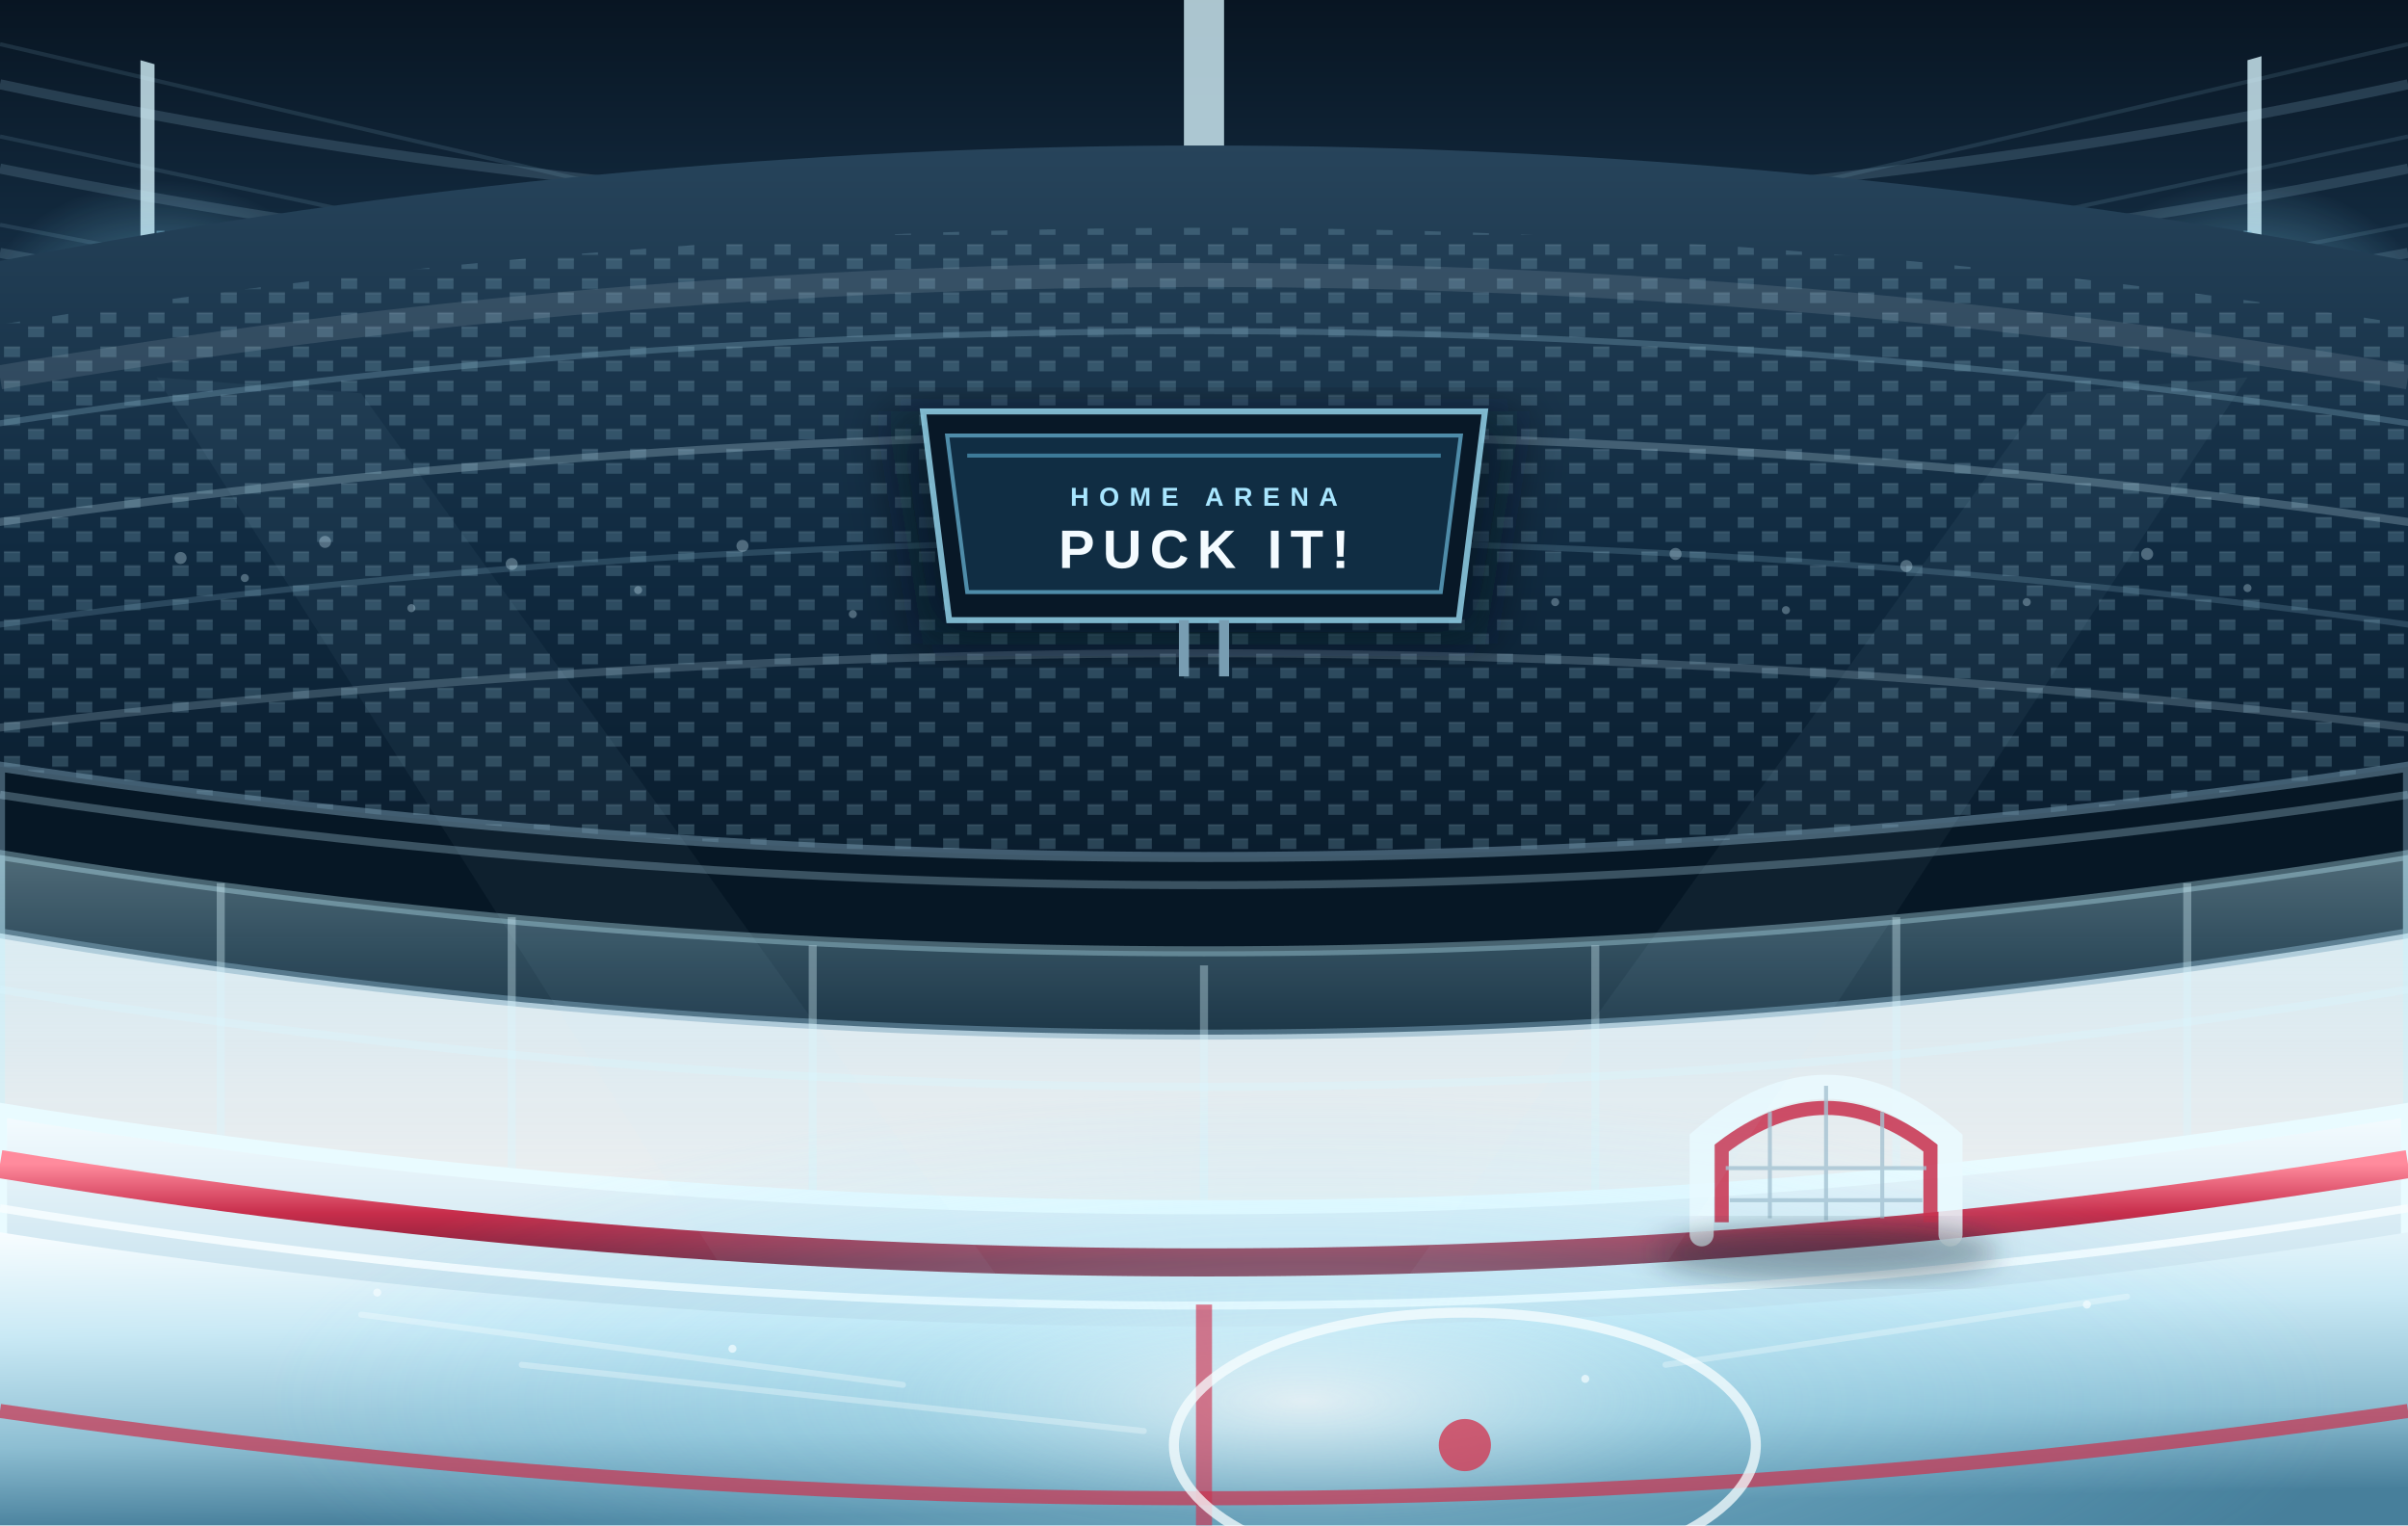
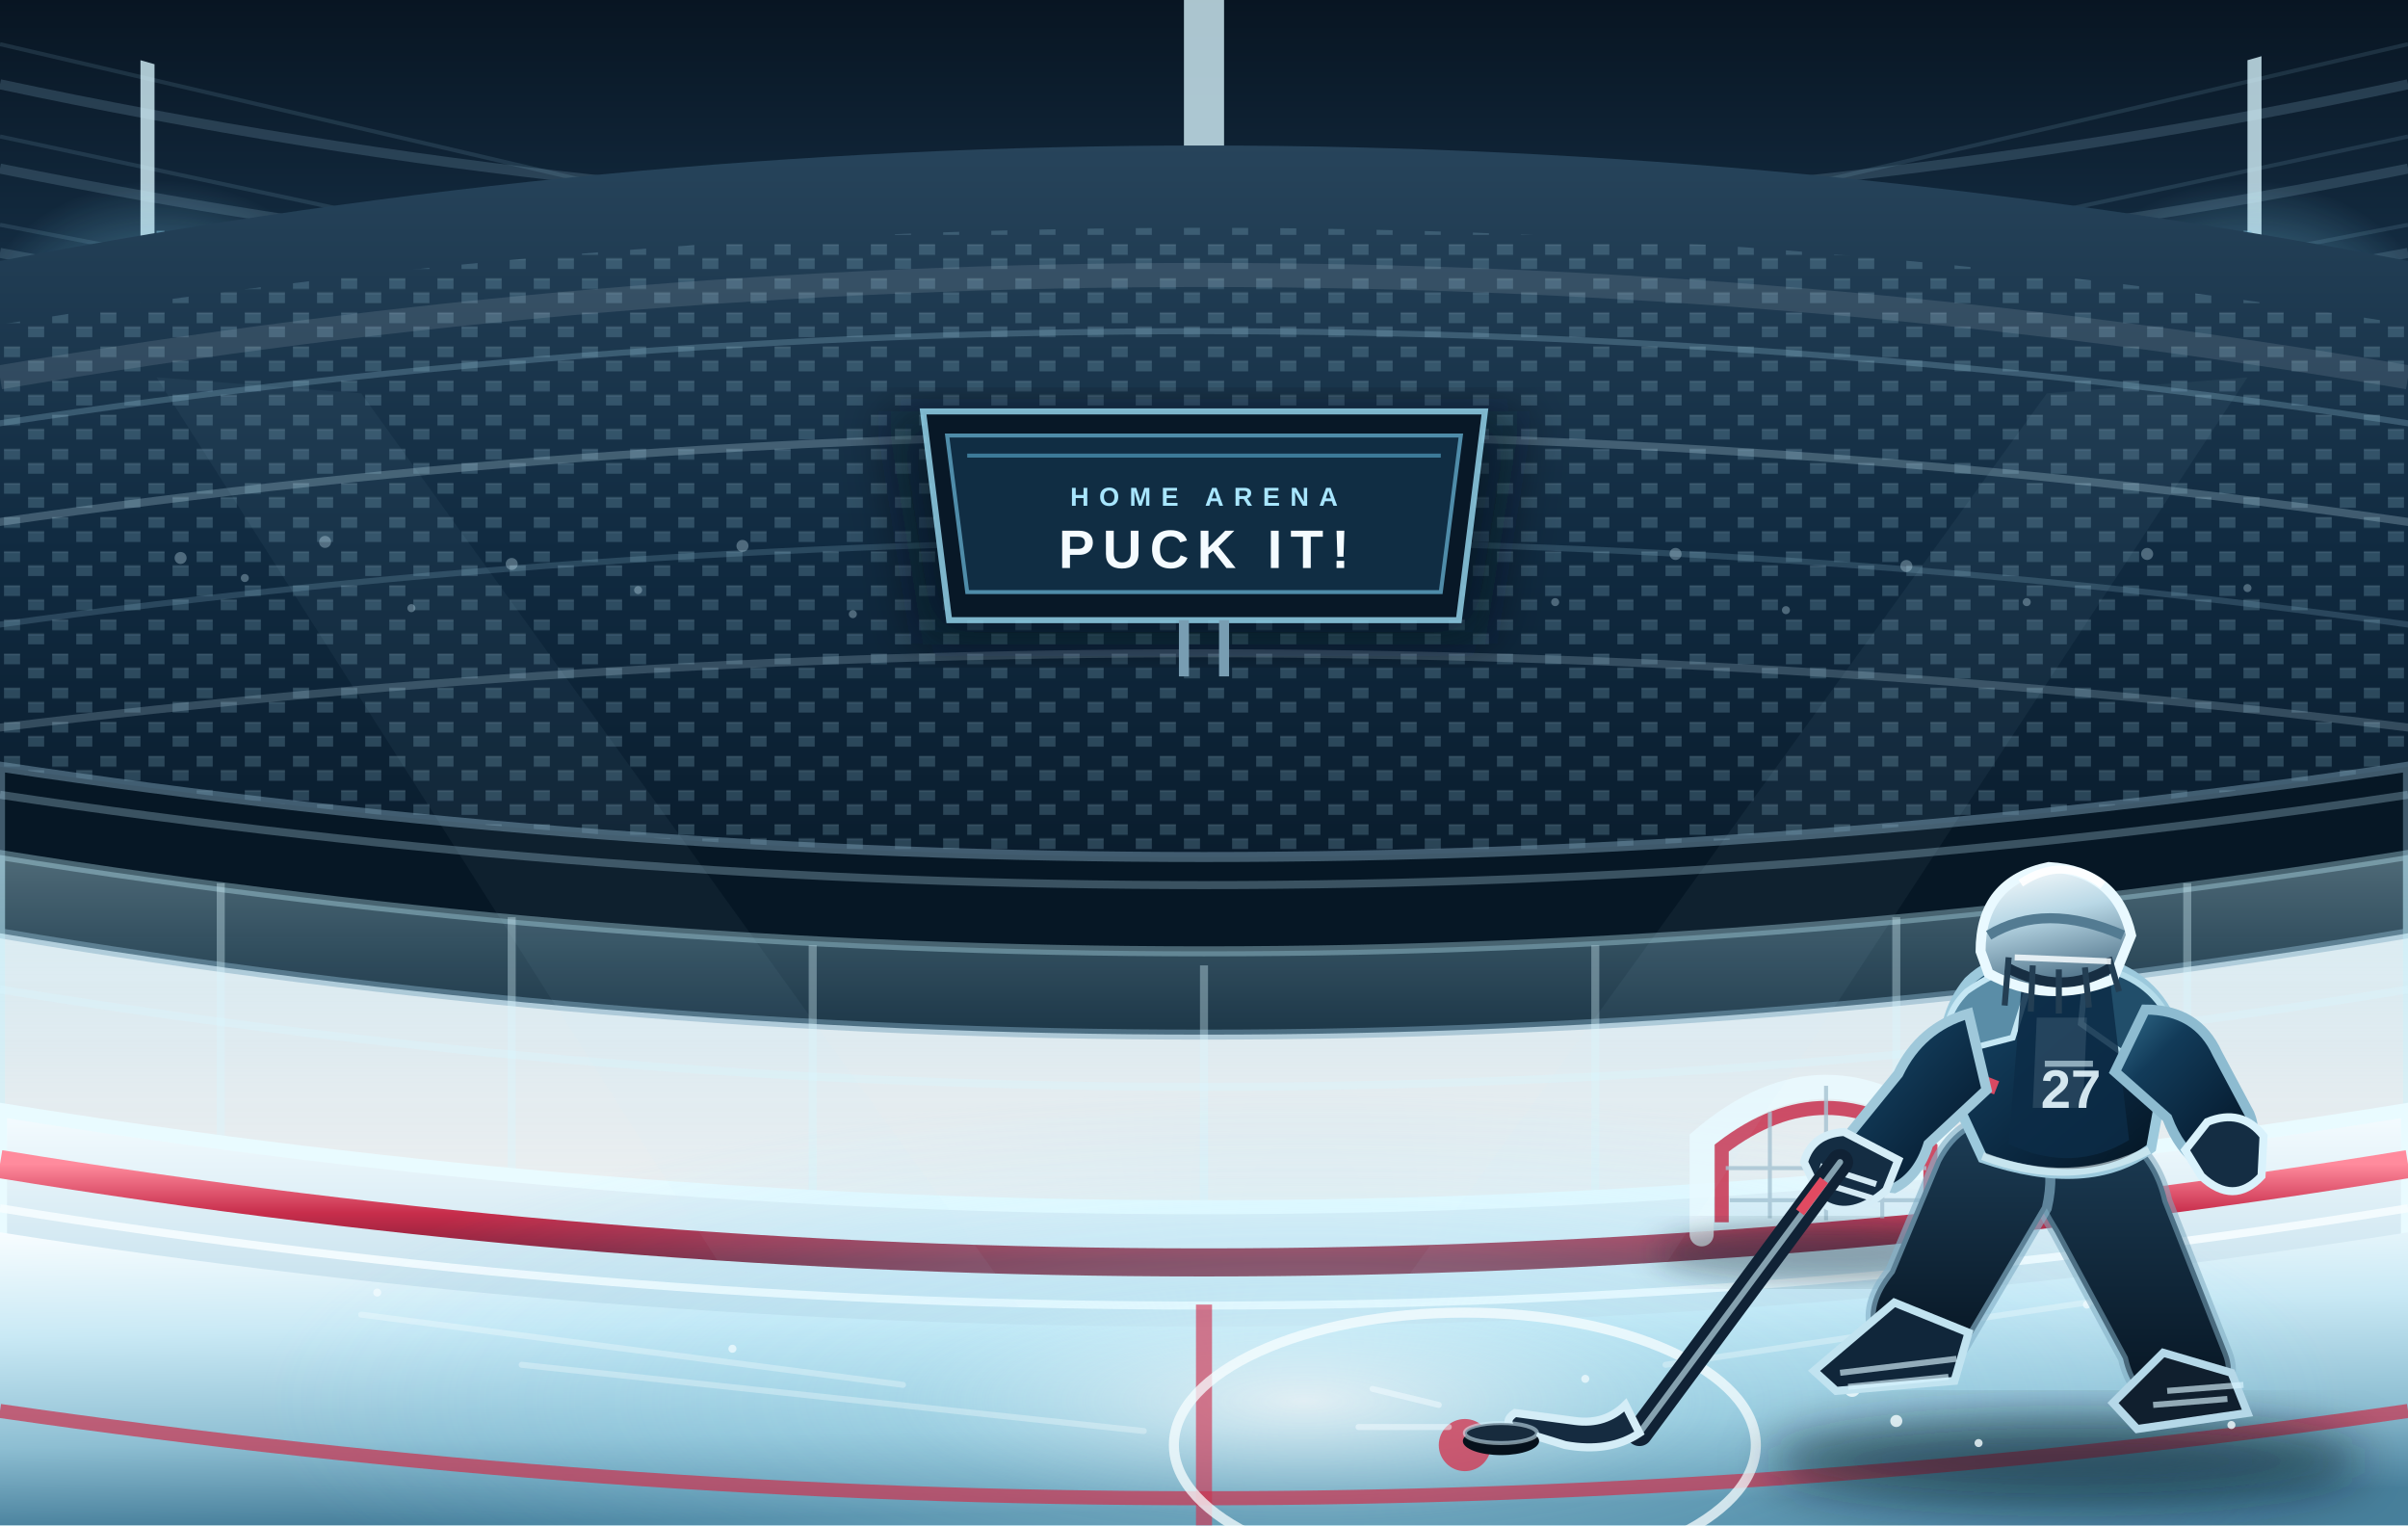
<svg xmlns="http://www.w3.org/2000/svg" viewBox="0 0 1200 760" role="img" aria-label="Атмосферная хоккейная арена перед матчем">
  <defs>
    <linearGradient id="ceiling" x2="0" y2="1">
      <stop stop-color="#081522" />
      <stop offset=".55" stop-color="#142d43" />
      <stop offset="1" stop-color="#091b2b" />
    </linearGradient>
    <linearGradient id="upper" x2="0" y2="1">
      <stop stop-color="#27445b" />
      <stop offset=".48" stop-color="#102a40" />
      <stop offset="1" stop-color="#071725" />
    </linearGradient>
    <linearGradient id="lower" x2="0" y2="1">
      <stop stop-color="#45677d" />
      <stop offset=".32" stop-color="#17374f" />
      <stop offset="1" stop-color="#071827" />
    </linearGradient>
    <linearGradient id="glass" x2="0" y2="1">
      <stop stop-color="#c7f3ff" stop-opacity=".38" />
      <stop offset=".6" stop-color="#79c9ed" stop-opacity=".11" />
      <stop offset="1" stop-color="#8bdfff" stop-opacity=".02" />
    </linearGradient>
    <linearGradient id="boards" x2="0" y2="1">
      <stop stop-color="#f5fcff" />
      <stop offset=".58" stop-color="#b8d9e8" />
      <stop offset="1" stop-color="#527b94" />
    </linearGradient>
    <linearGradient id="ice" x2=".15" y2="1">
      <stop stop-color="#f8fdff" />
      <stop offset=".35" stop-color="#c9e9f5" />
      <stop offset=".72" stop-color="#8dbed2" />
      <stop offset="1" stop-color="#477f9b" />
    </linearGradient>
    <linearGradient id="redline" x2="0" y2="1">
      <stop stop-color="#ff8b9d" />
      <stop offset=".5" stop-color="#c72d4b" />
      <stop offset="1" stop-color="#751b35" />
    </linearGradient>
    <radialGradient id="iceGlow">
      <stop stop-color="#fff" stop-opacity=".9" />
      <stop offset=".38" stop-color="#b8efff" stop-opacity=".4" />
      <stop offset="1" stop-color="#8bdfff" stop-opacity="0" />
    </radialGradient>
    <radialGradient id="lamp">
      <stop stop-color="#fff" />
      <stop offset=".12" stop-color="#e7fbff" />
      <stop offset=".4" stop-color="#8de0ff" stop-opacity=".45" />
      <stop offset="1" stop-color="#8de0ff" stop-opacity="0" />
    </radialGradient>
    <filter id="blur20">
      <feGaussianBlur stdDeviation="20" />
    </filter>
    <filter id="blur7">
      <feGaussianBlur stdDeviation="7" />
    </filter>
    <filter id="shadow">
      <feGaussianBlur stdDeviation="13" />
    </filter>
    <pattern id="seats" width="24" height="17" patternUnits="userSpaceOnUse">
      <path d="M2 3h8v5H2zM14 10h8v5h-8z" fill="#8db9d0" opacity=".28" />
      <path d="M2 3h8M14 10h8" stroke="#d3f2ff" stroke-opacity=".12" />
    </pattern>
    <clipPath id="bowl">
      <path d="M0 130Q600 15 1200 130V445Q600 545 0 445Z" />
    </clipPath>
  </defs>
  <path fill="url(#ceiling)" d="M0 0h1200v245Q600 155 0 245Z" />
  <path d="M0 42Q600 170 1200 42M0 84Q600 205 1200 84M0 126Q600 239 1200 126" fill="none" stroke="#54758a" stroke-opacity=".38" stroke-width="5" />
  <path d="M0 22L600 162 1200 22M0 68L600 196 1200 68M0 112L600 228 1200 112" fill="none" stroke="#91c5dc" stroke-opacity=".14" stroke-width="2" />
  <g fill="#d8f6ff" opacity=".78">
    <path d="M70 30l7 2v96l-7-2zM1120 30l7-2v96l-7 2zM590 0h20v122h-20z" />
  </g>
  <g>
    <path d="M80 115L80 185M300 154L300 220M900 154L900 220M1120 115L1120 185" stroke="#7eb7d3" stroke-opacity=".55" stroke-width="4" />
    <ellipse cx="80" cy="190" rx="105" ry="100" fill="url(#lamp)" opacity=".9" />
    <ellipse cx="300" cy="222" rx="90" ry="80" fill="url(#lamp)" opacity=".65" />
    <ellipse cx="900" cy="222" rx="90" ry="80" fill="url(#lamp)" opacity=".65" />
    <ellipse cx="1120" cy="190" rx="105" ry="100" fill="url(#lamp)" opacity=".9" />
    <g fill="#f0fcff">
      <rect x="51" y="177" width="58" height="9" rx="4" />
      <rect x="275" y="211" width="50" height="7" rx="3" />
      <rect x="875" y="211" width="50" height="7" rx="3" />
      <rect x="1091" y="177" width="58" height="9" rx="4" />
    </g>
  </g>
  <path d="M0 130Q600 15 1200 130V445Q600 545 0 445Z" fill="url(#upper)" />
  <g clip-path="url(#bowl)">
    <path d="M-20 165Q600 62 1220 165V410Q600 505 -20 410Z" fill="url(#seats)" opacity=".88" />
    <path d="M-20 214Q600 116 1220 214" fill="none" stroke="#91bdd3" stroke-opacity=".28" stroke-width="3" />
    <path d="M-20 263Q600 170 1220 263" fill="none" stroke="#d2f1ff" stroke-opacity=".24" stroke-width="4" />
    <path d="M-20 314Q600 225 1220 314" fill="none" stroke="#8bb8cf" stroke-opacity=".22" stroke-width="3" />
    <path d="M-20 365Q600 286 1220 365" fill="none" stroke="#d2f1ff" stroke-opacity=".2" stroke-width="4" />
    <path d="M0 188Q600 86 1200 188" fill="none" stroke="#f4fcff" stroke-opacity=".11" stroke-width="12" />
    <g fill="#d5f3ff" opacity=".32">
      <circle cx="90" cy="278" r="3" />
      <circle cx="122" cy="288" r="2" />
      <circle cx="162" cy="270" r="3" />
      <circle cx="205" cy="303" r="2" />
      <circle cx="255" cy="281" r="3" />
      <circle cx="318" cy="294" r="2" />
      <circle cx="370" cy="272" r="3" />
      <circle cx="425" cy="306" r="2" />
      <circle cx="482" cy="283" r="3" />
      <circle cx="535" cy="299" r="2" />
      <circle cx="598" cy="276" r="3" />
      <circle cx="660" cy="302" r="2" />
      <circle cx="720" cy="280" r="3" />
      <circle cx="775" cy="300" r="2" />
      <circle cx="835" cy="276" r="3" />
      <circle cx="890" cy="304" r="2" />
      <circle cx="950" cy="282" r="3" />
      <circle cx="1010" cy="300" r="2" />
      <circle cx="1070" cy="276" r="3" />
      <circle cx="1120" cy="293" r="2" />
    </g>
  </g>
  <path d="M0 382Q600 472 1200 382V465Q600 566 0 465Z" fill="#061725" stroke="#789db2" stroke-opacity=".5" stroke-width="5" />
  <path d="M0 396Q600 486 1200 396" fill="none" stroke="#c2eafa" stroke-opacity=".28" stroke-width="4" />
  <g transform="translate(460 205)">
    <path d="M-18 0H298L280 116H0Z" fill="#020d18" opacity=".55" filter="url(#shadow)" />
    <path d="M0 0H280L267 104H13Z" fill="#081827" stroke="#9adcf4" stroke-opacity=".8" stroke-width="3" />
    <path d="M12 12H268L258 90H22Z" fill="#102d43" stroke="#4f8ca9" stroke-width="2" />
    <path d="M22 22H258" stroke="#6ac9ef" stroke-opacity=".5" stroke-width="2" />
    <text x="140" y="47" text-anchor="middle" font-family="Arial,sans-serif" font-size="13" font-weight="700" letter-spacing="5" fill="#a8e6ff">HOME ARENA</text>
    <text x="140" y="78" text-anchor="middle" font-family="Arial,sans-serif" font-size="27" font-weight="900" letter-spacing="4" fill="#f4fbff">PUCK IT!</text>
    <path d="M130 104v28M150 104v28" stroke="#789db2" stroke-width="5" />
  </g>
  <path d="M0 426Q600 522 1200 426V574Q600 664 0 574Z" fill="url(#glass)" stroke="#c4f2ff" stroke-opacity=".35" stroke-width="5" />
  <g stroke="#d8f7ff" stroke-opacity=".36" stroke-width="4" fill="none">
    <path d="M110 440L110 596M255 457L255 616M405 471L405 632M600 481L600 644M795 471L795 632M945 457L945 616M1090 440L1090 596" />
    <path d="M0 493Q600 590 1200 493" />
  </g>
  <path d="M0 553Q600 650 1200 553V760H0Z" fill="url(#boards)" stroke="#e9fbff" stroke-width="7" />
  <path d="M0 580Q600 678 1200 580" fill="none" stroke="url(#redline)" stroke-width="14" />
  <path d="M0 602Q600 699 1200 602" fill="none" stroke="#f6fdff" stroke-opacity=".9" stroke-width="4" />
  <path d="M0 614Q600 708 1200 614V760H0Z" fill="url(#ice)" />
  <ellipse cx="650" cy="698" rx="520" ry="155" fill="url(#iceGlow)" opacity=".78" />
  <path d="M600 650V760" stroke="#cf3553" stroke-width="8" opacity=".65" />
  <path d="M0 703Q600 790 1200 703" stroke="#c93450" stroke-width="7" fill="none" opacity=".72" />
  <ellipse cx="730" cy="720" rx="145" ry="66" fill="none" stroke="#f7fdff" stroke-opacity=".75" stroke-width="5" />
  <ellipse cx="730" cy="720" rx="13" ry="13" fill="#d13b55" opacity=".8" />
  <g transform="translate(910 590)" opacity=".86">
    <path d="M-62 25V-22Q0-75 62-22V25" fill="none" stroke="#eafaff" stroke-width="12" stroke-linecap="round" />
    <path d="M-52 19V-18Q0-58 52-18V19" fill="none" stroke="#c83350" stroke-width="7" />
    <path d="M-50 -8L50 -8M-48 8L48 8M-28 -36L-28 17M0 -49V18M28 -36L28 17" stroke="#9bbccc" stroke-width="2" opacity=".8" />
    <ellipse cx="0" cy="34" rx="86" ry="15" fill="#071a2a" opacity=".4" filter="url(#blur7)" />
  </g>
  <path d="M78 188L360 632L510 654L180 196Z" fill="#b9efff" opacity=".045" />
  <path d="M1120 188L830 630L690 652L1020 196Z" fill="#b9efff" opacity=".05" />
  <path d="M180 655L450 690M260 680L570 713M830 680L1060 646" stroke="#f7fdff" stroke-opacity=".32" stroke-width="3" stroke-linecap="round" />
  <g fill="#f4fcff" opacity=".7">
    <circle cx="188" cy="644" r="2" />
    <circle cx="365" cy="672" r="2" />
    <circle cx="1040" cy="650" r="2" />
    <circle cx="790" cy="687" r="2" />
  </g>
+   <defs>
+     <linearGradient id="jersey" x2=".9" y2="1">
+       <stop stop-color="#34708f" />
+       <stop offset=".32" stop-color="#123b59" />
+       <stop offset=".72" stop-color="#09243b" />
+       <stop offset="1" stop-color="#041522" />
+     </linearGradient>
+     <linearGradient id="pants" x2="0" y2="1">
+       <stop stop-color="#1d3e57" />
+       <stop offset="1" stop-color="#061421" />
+     </linearGradient>
+     <linearGradient id="helmet" x2=".25" y2="1">
+       <stop stop-color="#fff" />
+       <stop offset=".45" stop-color="#b9d8e6" />
+       <stop offset="1" stop-color="#52758b" />
+     </linearGradient>
+     <linearGradient id="steel" x2="0" y2="1">
+       <stop stop-color="#effaff" />
+       <stop offset=".45" stop-color="#739bb0" />
+       <stop offset="1" stop-color="#1c3447" />
+     </linearGradient>
+     <filter id="playerShadow" x="-40%" y="-30%" width="180%" height="180%">
+       <feGaussianBlur stdDeviation="12" />
+     </filter>
+   </defs>
+   <g transform="translate(0 0)">
+     <ellipse cx="1030" cy="728" rx="148" ry="22" fill="#061522" opacity=".58" filter="url(#playerShadow)" />
+     <g fill="#f4fdff" opacity=".8">
+       <circle cx="923" cy="692" r="4" />
+       <circle cx="945" cy="708" r="3" />
+       <circle cx="963" cy="680" r="2" />
+       <circle cx="1095" cy="696" r="3" />
+       <circle cx="1112" cy="710" r="2" />
+       <circle cx="986" cy="719" r="2" />
+     </g>
+     <path d="M1033 555Q1072 563 1080 598L1110 674Q1117 692 1096 700L1077 702Q1062 695 1058 677L1024 614Q1009 590 1008 574Z" fill="url(#pants)" stroke="#7da9bf" stroke-opacity=".55" stroke-width="5" />
+     <path d="M1078 674l34 10 8 20-55 8-12-13z" fill="#101f2e" stroke="#b5d8e8" stroke-width="4" />
+     <path d="M1080 693l38-3M1073 700l37-3" stroke="#d9f4ff" stroke-opacity=".65" stroke-width="3" />
+     <path d="M1000 557Q1028 567 1020 602L981 668Q973 684 951 678L934 665Q928 650 942 633L965 578Q977 555 1000 557Z" fill="url(#pants)" stroke="#86b3c9" stroke-opacity=".65" stroke-width="5" />
+     <path d="M944 649l37 15-7 24-59 5-11-10z" fill="#10263a" stroke="#c1e3f0" stroke-width="4" />
+     <path d="M917 684l58-7M921 691l50-5" stroke="#d9f4ff" stroke-opacity=".65" stroke-width="3" />
+     <path d="M981 489Q1001 470 1038 477Q1072 483 1083 511L1072 572Q1041 595 988 577L969 536Q966 507 981 489Z" fill="url(#jersey)" stroke="#9cc9dc" stroke-width="5" />
+     <path d="M980 494Q1000 480 1014 482L1003 517 972 525Q966 508 980 494Z" fill="#5a8da7" stroke="#c5e7f4" stroke-width="3" />
+     <path d="M1040 481Q1069 485 1080 506L1061 527 1037 510Z" fill="#214e6a" stroke="#b5ddeb" stroke-width="3" />
+     <path d="M1008 484Q1033 495 1051 484L1061 568Q1033 585 1001 570Z" fill="#0c2c46" opacity=".85" />
+     <path d="M1015 507l25 0-2 45-25 0z" fill="#d7edf6" opacity=".12" />
+     <path d="M1019 530h24" stroke="#d7f1fb" stroke-opacity=".6" stroke-width="3" />
+     <text x="1032" y="552" text-anchor="middle" font-family="Arial,sans-serif" font-size="27" font-weight="900" fill="#e7f8ff" opacity=".9">27</text>
+     <path d="M977 535l18 7M1064 535l15-9" stroke="#e34a63" stroke-width="7" opacity=".95" />
+     <path d="M988 576Q1032 593 1071 573" fill="none" stroke="#eafaff" stroke-opacity=".55" stroke-width="4" />
+     <path d="M981 505Q957 512 946 535L920 567Q914 580 927 590L944 592Q956 586 961 570L990 543Z" fill="url(#jersey)" stroke="#9fc8da" stroke-width="5" />
+     <path d="M919 564Q903 565 899 579L909 600Q923 608 940 593L946 578Z" fill="#142d43" stroke="#d5edf7" stroke-width="4" />
+     <path d="M907 581l28 9M910 590l23 7" stroke="#d4eaf4" stroke-width="3" />
+     <path d="M1069 503Q1095 503 1105 525L1121 555Q1127 570 1113 579L1097 580Q1086 573 1080 557L1054 534Z" fill="url(#jersey)" stroke="#8dbbd0" stroke-width="5" />
+     <path d="M1100 559Q1117 552 1128 566L1127 586Q1113 601 1097 586L1089 573Z" fill="#142d43" stroke="#d9f2fc" stroke-width="4" />
+     <path d="M987 474Q987 439 1021 432Q1055 434 1062 466L1053 488Q1020 501 991 485Z" fill="url(#helmet)" stroke="#e9f9ff" stroke-width="5" />
+     <path d="M991 466Q1019 449 1058 466" fill="none" stroke="#537b92" stroke-width="5" />
+     <path d="M1000 482Q1028 497 1052 482" fill="none" stroke="#172e42" stroke-width="5" />
+     <path d="M1001 477l-2 24M1013 481l-1 23M1026 483v22M1039 482l2 20M1051 477l5 17" stroke="#233e53" stroke-width="3" />
+     <path d="M1004 477l48 2" stroke="#f7fdff" stroke-opacity=".85" stroke-width="3" />
+     <path d="M1007 440Q1028 426 1048 441" fill="none" stroke="#fff" stroke-opacity=".9" stroke-width="4" />
+     <path d="M917 579L817 714" stroke="#102235" stroke-width="13" stroke-linecap="round" />
+     <path d="M917 579L817 714" stroke="#c4e5f1" stroke-opacity=".65" stroke-width="3" stroke-linecap="round" />
+     <path d="M817 714Q802 724 780 720L754 712Q749 708 755 704L785 708Q800 710 810 700Z" fill="#152b40" stroke="#d4edf7" stroke-width="4" />
+     <path d="M909 588l-12 16" stroke="#e14a61" stroke-width="5" />
+     <ellipse cx="748" cy="718" rx="19" ry="7" fill="#06111b" />
+     <ellipse cx="748" cy="714" rx="18" ry="5" fill="#172b3d" stroke="#d5f0fb" stroke-opacity=".55" stroke-width="2" />
+     <path d="M717 700l-33-8M722 711l-45 0" stroke="#f4fdff" stroke-opacity=".5" stroke-width="3" stroke-linecap="round" />
+   </g>
</svg>
